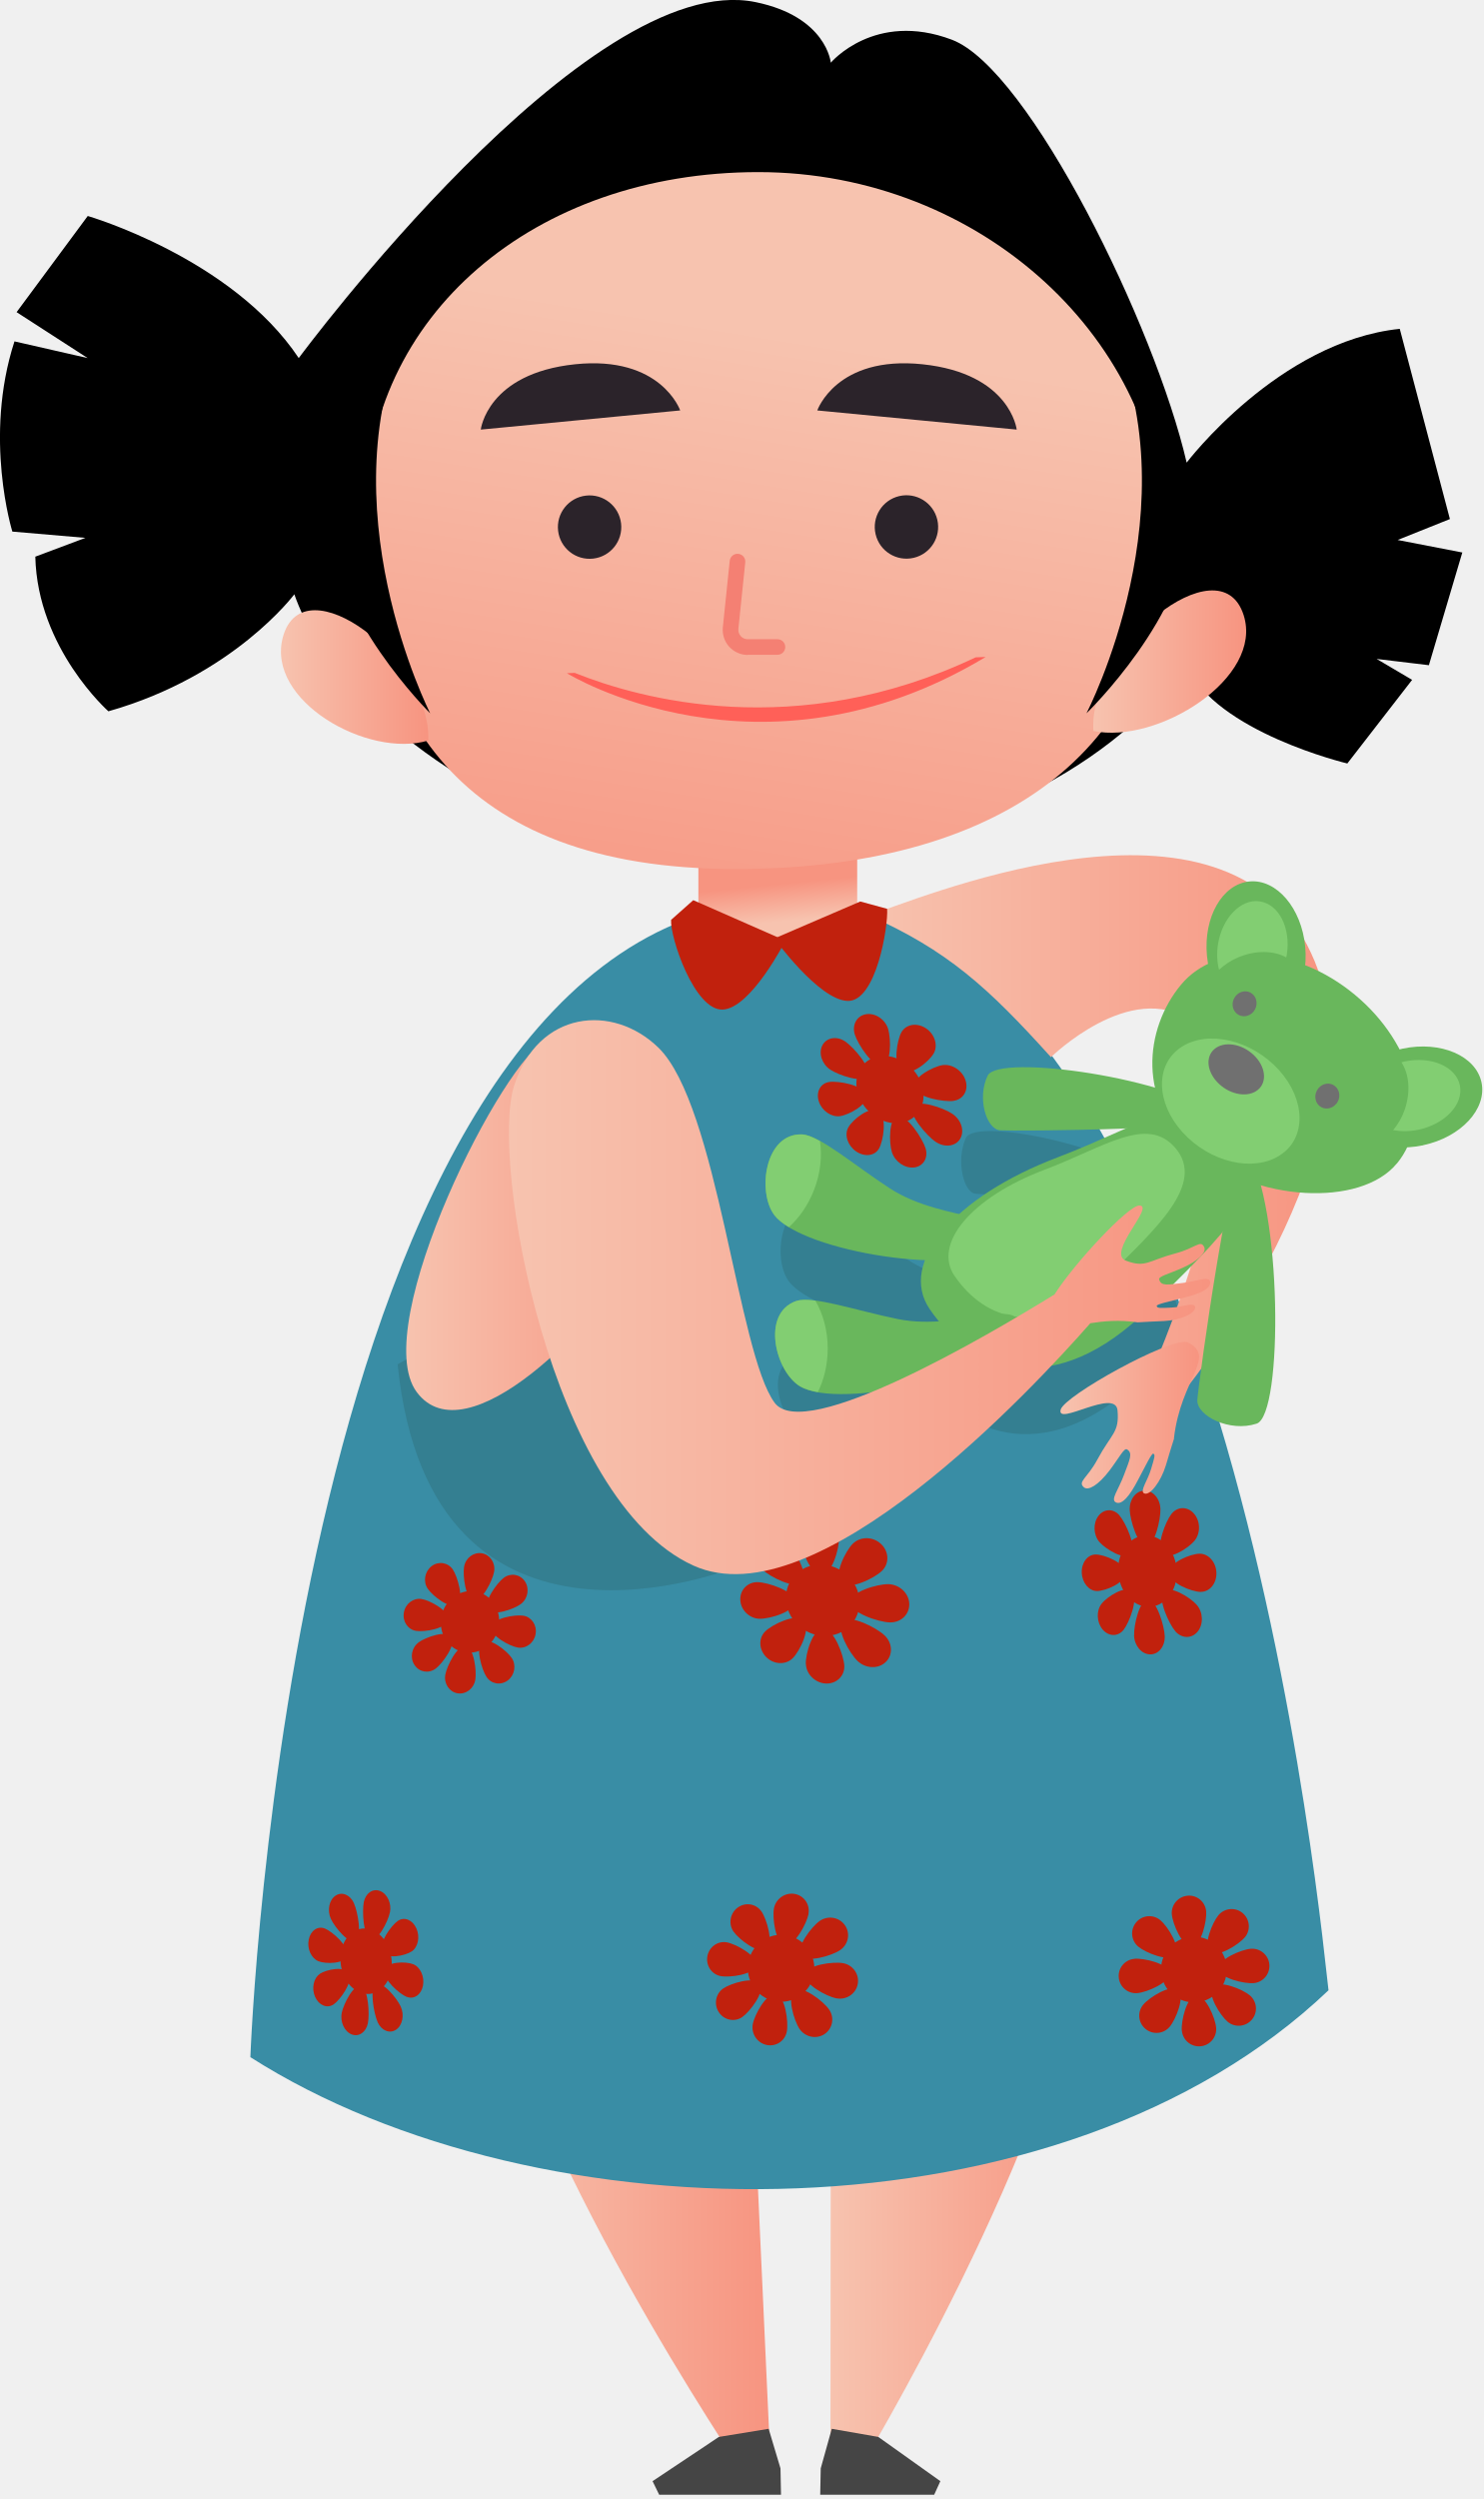
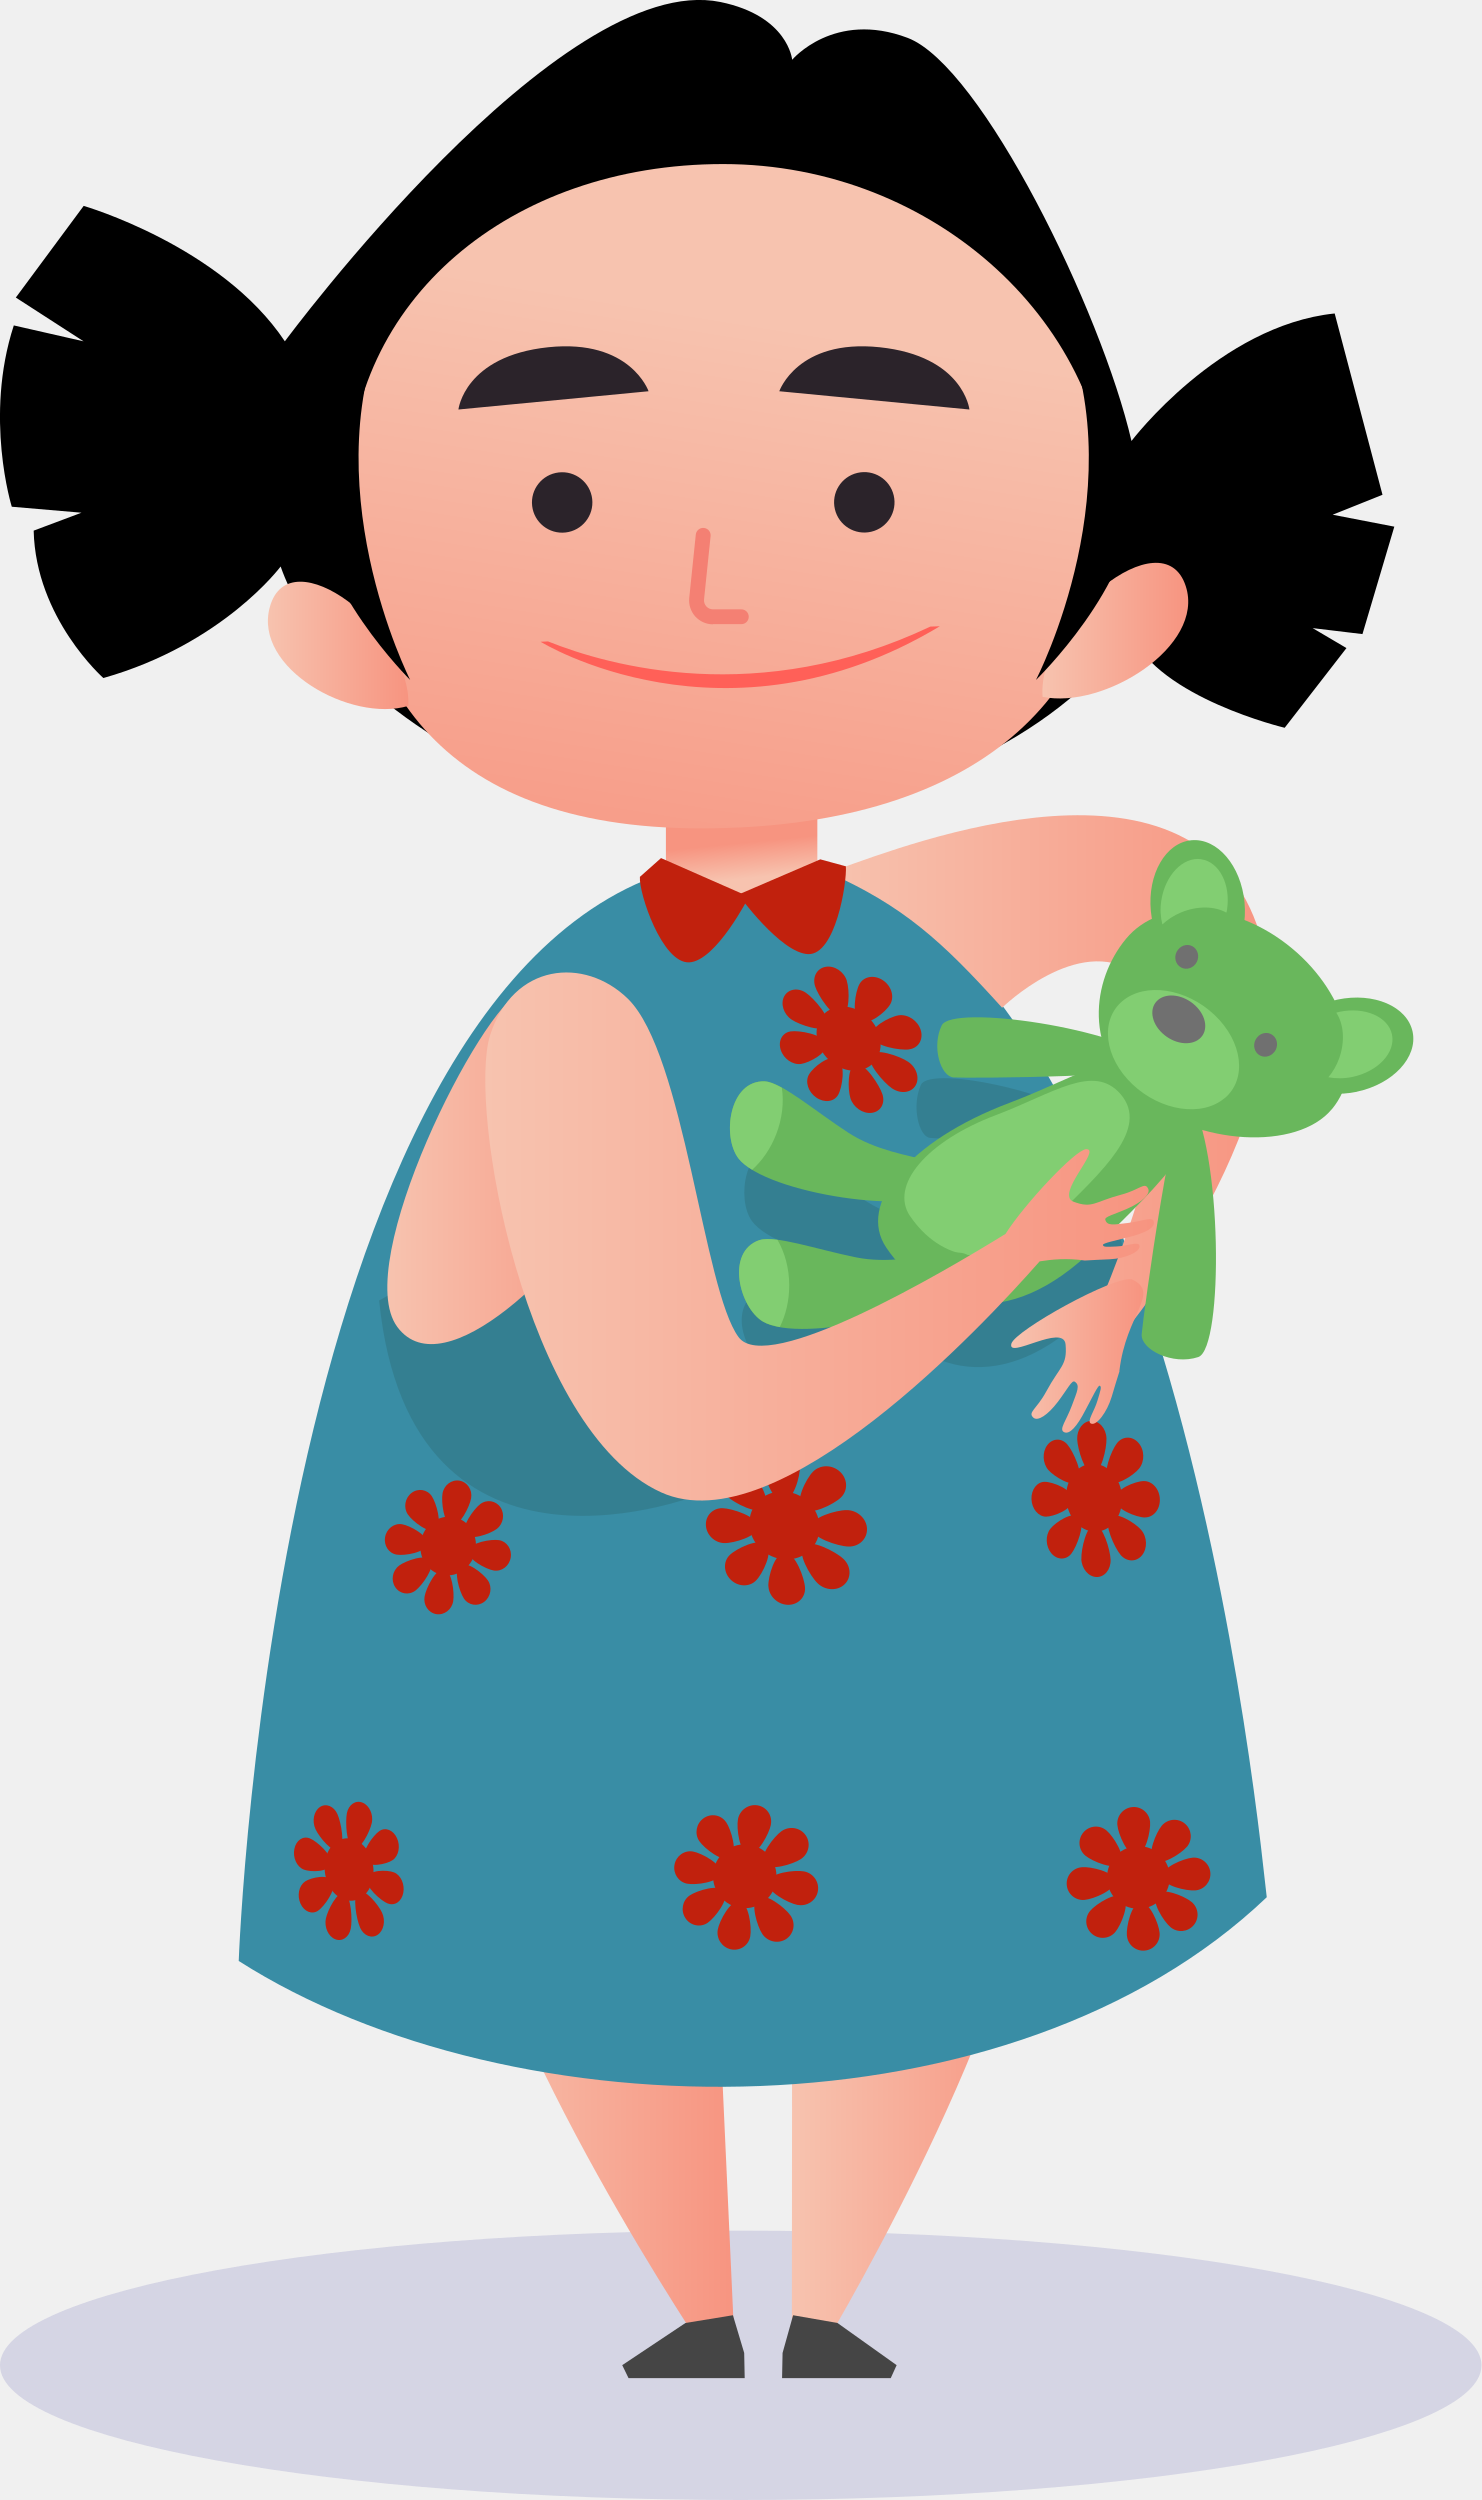
- <svg xmlns="http://www.w3.org/2000/svg" width="168" height="283" viewBox="0 0 168 283" fill="none">
-   <g clip-path="url(#clip0_1_27621)">
-     <path d="M123.16 217.8C120.03 242.32 97.13 280 97.13 280H94.07L94.12 217.18L123.16 217.79V217.8Z" fill="url(#paint0_linear_1_27621)" />
-     <path d="M54.54 218.48C58.86 242.73 84.15 280.01 84.15 280.01H87.33L84.49 217.88L54.55 218.49L54.54 218.48Z" fill="url(#paint1_linear_1_27621)" />
+ <svg xmlns="http://www.w3.org/2000/svg" width="176" height="297" viewBox="0 0 176 297" fill="none">
+   <g style="mix-blend-mode:multiply">
+     <path fill-rule="evenodd" clip-rule="evenodd" d="M88 265C136.603 265 176 272.167 176 281C176 289.833 136.603 297 88 297C39.398 297 0 289.841 0 281C0 272.159 39.398 265 88 265Z" fill="#E2E2F2" />
+   </g>
+   <g clip-path="url(#clip0_1526_1343)">
+     <path d="M123.16 217.8C120.03 242.32 97.13 280 97.13 280H94.07L94.12 217.18L123.16 217.79V217.8Z" fill="url(#paint0_linear_1526_1343)" />
+     <path d="M54.54 218.48C58.86 242.73 84.15 280.01 84.15 280.01H87.33L84.49 217.88L54.55 218.49L54.54 218.48Z" fill="url(#paint1_linear_1526_1343)" />
    <path d="M28.36 232.97C28.36 232.97 32.85 107.88 86.03 102.16C139.21 96.44 150.07 223.01 150.49 225.39C120.2 254.27 61.03 253.79 28.37 232.97H28.36Z" fill="#398DA5" />
    <path d="M127.56 135.63C125.06 136.61 122.29 137.83 119.21 138.89C107.24 143.02 100.8 150.4 104.46 155.66C109.48 162.84 118.99 166.28 129.55 155.77C131.13 154.2 132.73 152.64 134.22 151.11C132.44 143.98 129.99 138.2 127.55 135.63H127.56Z" fill="#347F91" />
    <path d="M131.53 134.56C127.73 130.16 110.52 126.38 109.4 128.89C108.27 131.41 109.15 135.01 110.47 135.18C111.79 135.35 133.02 136.28 131.53 134.55V134.56Z" fill="#347F91" />
    <path d="M113.85 149.49C110.6 152.67 92.47 149.37 89.34 145.08C87.43 142.46 88.48 135.72 92.72 136.01C94.67 136.14 98.53 139.68 102.5 142.44C108.66 146.7 117.96 145.46 113.84 149.49H113.85Z" fill="#347F91" />
    <path d="M115.01 153.78C113.94 158.2 96.82 165.02 91.89 163.04C88.88 161.83 86.2 155.57 89.95 153.56C91.67 152.64 96.82 153.6 101.65 153.82C109.13 154.17 116.36 148.19 115.01 153.78Z" fill="#347F91" />
    <path d="M83.53 177.39C83.53 177.39 48.8 191.67 45.04 154.5L65.92 142.81L83.53 177.4V177.39Z" fill="#347F91" />
    <path d="M138.96 222.72C138.78 220.67 136.97 219.15 134.92 219.33C132.87 219.51 131.35 221.31 131.53 223.36C131.7 225.41 133.51 226.93 135.56 226.75C137.61 226.57 139.13 224.77 138.95 222.72H138.96Z" fill="#C1210D" />
    <path d="M136.63 216.45C136.54 215.38 135.59 214.58 134.52 214.68C133.45 214.78 132.65 215.72 132.74 216.79C132.83 217.87 133.94 220.51 135.01 220.41C136.09 220.32 136.72 217.52 136.63 216.45Z" fill="#C1210D" />
    <path d="M133.88 229.96C133.97 231.03 134.92 231.83 135.99 231.73C137.06 231.64 137.86 230.69 137.76 229.62C137.67 228.54 136.56 225.9 135.49 226C134.42 226.09 133.78 228.88 133.87 229.96H133.88Z" fill="#C1210D" />
    <path d="M142.01 224.58C143.08 224.49 143.88 223.54 143.79 222.47C143.7 221.4 142.75 220.6 141.68 220.69C140.6 220.78 137.96 221.89 138.06 222.96C138.15 224.03 140.94 224.67 142.02 224.58H142.01Z" fill="#C1210D" />
    <path d="M128.5 221.83C127.43 221.92 126.63 222.87 126.73 223.94C126.82 225.01 127.77 225.81 128.84 225.71C129.92 225.62 132.55 224.51 132.46 223.44C132.37 222.37 129.58 221.73 128.5 221.82V221.83Z" fill="#C1210D" />
    <path d="M139.06 228.95C139.89 229.65 141.12 229.53 141.81 228.71C142.51 227.89 142.4 226.66 141.57 225.96C140.75 225.27 138.1 224.18 137.4 225.01C136.71 225.83 138.23 228.26 139.06 228.95Z" fill="#C1210D" />
    <path d="M131.45 217.46C130.63 216.76 129.39 216.87 128.7 217.7C128.01 218.52 128.11 219.75 128.94 220.45C129.77 221.14 132.42 222.23 133.11 221.4C133.8 220.57 132.28 218.15 131.45 217.46Z" fill="#C1210D" />
    <path d="M129.51 227.01C128.81 227.84 128.92 229.06 129.75 229.76C130.57 230.45 131.81 230.35 132.5 229.52C133.19 228.7 134.28 226.05 133.45 225.35C132.63 224.66 130.2 226.18 129.51 227.01Z" fill="#C1210D" />
    <path d="M141.01 219.4C141.7 218.57 141.59 217.35 140.77 216.65C139.95 215.96 138.72 216.06 138.02 216.89C137.33 217.71 136.24 220.36 137.06 221.06C137.89 221.75 140.31 220.23 141 219.4H141.01Z" fill="#C1210D" />
    <path d="M44.29 223.24C44.68 221.29 43.73 219.2 42.17 218.57C40.62 217.94 39.03 219.01 38.65 220.96C38.26 222.91 39.21 225.01 40.76 225.63C42.32 226.26 43.89 225.19 44.29 223.24Z" fill="#C1210D" />
    <path d="M44.17 216.59C44.38 215.57 43.88 214.47 43.06 214.15C42.25 213.82 41.42 214.38 41.21 215.4C41.01 216.42 41.15 219.27 41.96 219.6C42.77 219.93 43.95 217.61 44.16 216.59H44.17Z" fill="#C1210D" />
    <path d="M38.71 227.93C38.51 228.95 39 230.05 39.82 230.38C40.63 230.71 41.46 230.15 41.67 229.13C41.88 228.11 41.73 225.26 40.91 224.93C40.1 224.6 38.92 226.92 38.71 227.94V227.93Z" fill="#C1210D" />
    <path d="M46.07 226.13C46.89 226.46 47.71 225.9 47.91 224.88C48.11 223.86 47.62 222.76 46.81 222.44C45.99 222.11 43.76 222.11 43.56 223.13C43.35 224.15 45.25 225.81 46.07 226.14V226.13Z" fill="#C1210D" />
    <path d="M36.81 218.4C35.99 218.07 35.17 218.63 34.97 219.66C34.76 220.68 35.26 221.77 36.07 222.1C36.89 222.43 39.12 222.43 39.32 221.41C39.53 220.39 37.63 218.73 36.81 218.4Z" fill="#C1210D" />
    <path d="M42.78 229.01C43.21 229.97 44.15 230.34 44.87 229.85C45.59 229.36 45.83 228.19 45.39 227.23C44.96 226.28 43.28 224.26 42.56 224.74C41.84 225.23 42.35 228.04 42.78 229V229.01Z" fill="#C1210D" />
    <path d="M40.09 215.52C39.66 214.56 38.72 214.19 38 214.68C37.28 215.17 37.04 216.34 37.48 217.3C37.91 218.26 39.59 220.27 40.31 219.79C41.03 219.3 40.53 216.49 40.09 215.53V215.52Z" fill="#C1210D" />
    <path d="M36.23 223.54C35.5 224.03 35.27 225.2 35.7 226.15C36.13 227.11 37.07 227.48 37.79 226.99C38.51 226.5 39.98 224.49 39.55 223.53C39.12 222.57 36.94 223.04 36.22 223.53L36.23 223.54Z" fill="#C1210D" />
    <path d="M46.64 220.99C47.36 220.5 47.6 219.33 47.16 218.37C46.73 217.41 45.79 217.03 45.07 217.53C44.34 218.02 42.87 220.03 43.3 220.99C43.73 221.95 45.91 221.48 46.63 220.99H46.64Z" fill="#C1210D" />
    <path d="M56.49 184.2C56.82 182.29 55.63 180.51 53.83 180.22C52.04 179.93 50.31 181.23 49.99 183.14C49.66 185.04 50.85 186.83 52.64 187.12C54.43 187.42 56.15 186.11 56.49 184.2Z" fill="#C1210D" />
    <path d="M55.97 177.99C56.14 176.99 55.52 176.06 54.58 175.9C53.64 175.75 52.74 176.43 52.57 177.43C52.4 178.43 52.73 181.08 53.66 181.23C54.6 181.39 55.8 178.98 55.97 177.99Z" fill="#C1210D" />
    <path d="M50.44 189.67C50.27 190.67 50.89 191.6 51.83 191.76C52.77 191.91 53.67 191.23 53.84 190.23C54.01 189.23 53.69 186.58 52.75 186.43C51.81 186.27 50.61 188.67 50.44 189.67Z" fill="#C1210D" />
    <path d="M58.66 186.58C59.6 186.73 60.5 186.05 60.67 185.05C60.85 184.06 60.22 183.12 59.29 182.97C58.36 182.82 55.83 183.24 55.66 184.23C55.49 185.23 57.73 186.43 58.67 186.58H58.66Z" fill="#C1210D" />
    <path d="M47.76 181.08C46.82 180.93 45.92 181.61 45.75 182.61C45.57 183.61 46.19 184.54 47.13 184.69C48.07 184.85 50.59 184.43 50.76 183.43C50.93 182.44 48.7 181.23 47.76 181.08Z" fill="#C1210D" />
    <path d="M55.11 189.9C55.65 190.72 56.73 190.89 57.52 190.3C58.31 189.7 58.51 188.56 57.96 187.75C57.42 186.94 55.41 185.36 54.62 185.95C53.83 186.55 54.57 189.09 55.11 189.9Z" fill="#C1210D" />
    <path d="M51.3 177.75C50.76 176.94 49.68 176.76 48.89 177.36C48.11 177.96 47.9 179.1 48.45 179.91C48.99 180.73 51.01 182.3 51.79 181.71C52.58 181.11 51.84 178.57 51.3 177.75Z" fill="#C1210D" />
    <path d="M47.4 186.01C46.61 186.61 46.41 187.75 46.96 188.56C47.5 189.38 48.58 189.55 49.37 188.95C50.15 188.35 51.71 186.19 51.16 185.37C50.62 184.55 48.19 185.41 47.4 186V186.01Z" fill="#C1210D" />
    <path d="M59.01 181.64C59.8 181.04 60 179.9 59.46 179.08C58.91 178.27 57.84 178.09 57.05 178.69C56.26 179.29 54.72 181.46 55.25 182.27C55.8 183.09 58.23 182.23 59.01 181.64Z" fill="#C1210D" />
    <path d="M92.18 223.59C92.57 221.5 91.17 219.52 89.11 219.16C87.07 218.81 85.14 220.18 84.77 222.22C84.4 224.25 85.73 226.22 87.75 226.62C89.8 227.03 91.8 225.68 92.19 223.59H92.18Z" fill="#C1210D" />
    <path d="M91.58 216.75C91.78 215.66 91.06 214.64 89.97 214.47C88.89 214.31 87.87 215.05 87.67 216.12C87.47 217.2 87.84 220.07 88.92 220.25C89.99 220.44 91.38 217.84 91.59 216.75H91.58Z" fill="#C1210D" />
    <path d="M85.27 229.24C85.08 230.31 85.77 231.35 86.83 231.58C87.9 231.81 88.93 231.13 89.13 230.05C89.33 228.97 88.96 226.07 87.88 225.86C86.82 225.65 85.46 228.18 85.27 229.24Z" fill="#C1210D" />
    <path d="M94.75 226.3C95.87 226.52 96.96 225.79 97.16 224.69C97.37 223.59 96.62 222.52 95.5 222.32C94.38 222.12 91.42 222.5 91.21 223.59C91.01 224.68 93.63 226.09 94.75 226.31V226.3Z" fill="#C1210D" />
    <path d="M82.32 219.96C81.29 219.78 80.32 220.49 80.13 221.53C79.94 222.57 80.6 223.58 81.62 223.78C82.65 223.98 85.44 223.62 85.63 222.55C85.83 221.48 83.35 220.14 82.32 219.96Z" fill="#C1210D" />
    <path d="M90.57 229.77C91.21 230.7 92.46 230.96 93.39 230.36C94.32 229.74 94.56 228.49 93.91 227.56C93.27 226.63 90.92 224.81 90.01 225.42C89.1 226.04 89.95 228.85 90.57 229.77Z" fill="#C1210D" />
    <path d="M86.25 216.46C85.64 215.58 84.44 215.39 83.57 216.02C82.71 216.64 82.48 217.86 83.08 218.73C83.68 219.61 85.91 221.34 86.79 220.72C87.68 220.09 86.86 217.33 86.25 216.45V216.46Z" fill="#C1210D" />
    <path d="M81.92 225.19C81.06 225.79 80.84 226.99 81.43 227.88C82.02 228.78 83.21 229.02 84.07 228.43C84.94 227.83 86.68 225.57 86.08 224.67C85.47 223.77 82.79 224.59 81.92 225.19Z" fill="#C1210D" />
    <path d="M95.17 220.84C96.12 220.19 96.35 218.92 95.7 218.01C95.05 217.1 93.78 216.89 92.85 217.54C91.93 218.19 90.13 220.53 90.75 221.43C91.38 222.34 94.24 221.47 95.17 220.84Z" fill="#C1210D" />
    <path d="M133.3 177.93C133.23 175.67 131.64 173.86 129.8 173.89C127.98 173.92 126.58 175.73 126.66 177.94C126.74 180.14 128.26 181.94 130.08 181.96C131.92 181.99 133.37 180.19 133.3 177.93Z" fill="#C1210D" />
    <path d="M131.45 170.88C131.41 169.7 130.59 168.77 129.62 168.8C128.66 168.84 127.93 169.81 127.97 170.98C128.01 172.14 128.89 175.08 129.84 175.07C130.8 175.07 131.49 172.07 131.45 170.88Z" fill="#C1210D" />
    <path d="M128.46 185.2C128.5 186.36 129.3 187.32 130.26 187.35C131.22 187.38 131.97 186.47 131.94 185.3C131.9 184.13 131.01 181.16 130.05 181.15C129.09 181.14 128.42 184.05 128.47 185.2H128.46Z" fill="#C1210D" />
    <path d="M136.03 180.27C137.04 180.27 137.83 179.31 137.79 178.11C137.76 176.91 136.9 175.94 135.89 175.95C134.89 175.95 132.41 176.94 132.45 178.12C132.49 179.3 135.02 180.27 136.02 180.28L136.03 180.27Z" fill="#C1210D" />
    <path d="M124.11 176.04C123.19 176.04 122.49 176.98 122.54 178.11C122.58 179.24 123.35 180.17 124.26 180.18C125.18 180.18 127.51 179.27 127.47 178.11C127.43 176.95 125.04 176.03 124.11 176.04Z" fill="#C1210D" />
    <path d="M133.12 184.72C133.85 185.57 134.98 185.6 135.66 184.78C136.34 183.96 136.3 182.59 135.56 181.74C134.83 180.89 132.45 179.44 131.79 180.26C131.13 181.08 132.41 183.87 133.12 184.71V184.72Z" fill="#C1210D" />
    <path d="M126.81 171.61C126.12 170.81 125.05 170.84 124.42 171.68C123.8 172.5 123.85 173.81 124.53 174.62C125.22 175.42 127.47 176.8 128.11 175.99C128.76 175.16 127.51 172.43 126.81 171.62V171.61Z" fill="#C1210D" />
    <path d="M124.79 181.61C124.16 182.41 124.22 183.7 124.89 184.52C125.57 185.34 126.64 185.37 127.27 184.58C127.91 183.78 128.96 181.08 128.26 180.25C127.56 179.43 125.41 180.81 124.79 181.61Z" fill="#C1210D" />
    <path d="M135.33 174.46C136.02 173.6 135.98 172.22 135.23 171.39C134.5 170.57 133.36 170.59 132.69 171.46C132.02 172.32 130.94 175.12 131.65 175.94C132.37 176.77 134.66 175.3 135.33 174.46Z" fill="#C1210D" />
    <path d="M97.36 181.31C97.27 179.04 95.28 177.2 92.96 177.18C90.68 177.16 88.92 178.93 89.03 181.14C89.13 183.34 91.04 185.18 93.31 185.26C95.62 185.34 97.44 183.58 97.36 181.32V181.31Z" fill="#C1210D" />
    <path d="M95.04 174.21C94.99 173.03 93.96 172.07 92.74 172.08C91.54 172.09 90.61 173.04 90.66 174.21C90.71 175.37 91.81 178.34 93.01 178.35C94.22 178.37 95.08 175.4 95.03 174.21H95.04Z" fill="#C1210D" />
    <path d="M91.29 188.45C91.34 189.61 92.35 190.59 93.54 190.65C94.74 190.71 95.69 189.81 95.64 188.64C95.58 187.47 94.48 184.48 93.27 184.44C92.07 184.4 91.23 187.3 91.28 188.45H91.29Z" fill="#C1210D" />
    <path d="M100.79 183.73C102.05 183.77 103.04 182.82 103 181.62C102.96 180.42 101.88 179.42 100.62 179.4C99.36 179.38 96.26 180.29 96.31 181.47C96.36 182.65 99.53 183.7 100.79 183.73Z" fill="#C1210D" />
    <path d="M85.83 179.17C84.68 179.15 83.8 180.06 83.86 181.2C83.91 182.33 84.88 183.28 86.02 183.32C87.18 183.35 90.09 182.5 90.04 181.34C89.99 180.18 86.99 179.2 85.83 179.17Z" fill="#C1210D" />
    <path d="M97.14 188.1C98.05 188.97 99.48 189.03 100.32 188.23C101.17 187.43 101.12 186.06 100.19 185.19C99.27 184.32 96.29 182.8 95.46 183.6C94.64 184.41 96.23 187.22 97.13 188.09L97.14 188.1Z" fill="#C1210D" />
    <path d="M89.21 174.81C88.34 173.99 87 173.99 86.22 174.81C85.44 175.62 85.5 176.93 86.36 177.75C87.22 178.57 90.05 180.02 90.85 179.21C91.66 178.4 90.09 175.63 89.22 174.81H89.21Z" fill="#C1210D" />
    <path d="M86.68 184.75C85.89 185.53 85.96 186.83 86.81 187.67C87.66 188.51 89 188.57 89.79 187.79C90.59 187.01 91.91 184.33 91.03 183.49C90.16 182.65 87.46 183.97 86.68 184.75Z" fill="#C1210D" />
    <path d="M99.9 177.9C100.77 177.06 100.71 175.68 99.78 174.83C98.86 173.98 97.44 173.98 96.59 174.83C95.75 175.67 94.39 178.44 95.28 179.28C96.19 180.13 99.05 178.73 99.9 177.9Z" fill="#C1210D" />
    <path d="M104.43 122.88C103.77 120.76 101.58 119.31 99.58 119.62C97.6 119.93 96.55 121.85 97.2 123.91C97.85 125.96 99.97 127.43 101.95 127.17C103.96 126.91 105.09 124.99 104.43 122.88Z" fill="#C1210D" />
    <path d="M100.61 116.53C100.27 115.43 99.13 114.67 98.08 114.86C97.05 115.04 96.49 116.07 96.83 117.16C97.17 118.25 98.88 120.87 99.92 120.72C100.97 120.56 100.95 117.64 100.6 116.53H100.61Z" fill="#C1210D" />
    <path d="M101.03 130.47C101.37 131.55 102.49 132.33 103.54 132.21C104.6 132.09 105.18 131.11 104.84 130.02C104.49 128.93 102.77 126.27 101.72 126.41C100.67 126.54 100.69 129.39 101.03 130.47Z" fill="#C1210D" />
    <path d="M108.02 124.66C109.12 124.51 109.73 123.48 109.38 122.36C109.03 121.24 107.85 120.46 106.76 120.62C105.67 120.79 103.23 122.09 103.57 123.19C103.92 124.29 106.92 124.82 108.02 124.67V124.66Z" fill="#C1210D" />
    <path d="M93.93 122.53C92.93 122.68 92.41 123.66 92.75 124.72C93.08 125.78 94.16 126.53 95.15 126.4C96.16 126.26 98.45 125.04 98.12 123.96C97.78 122.88 94.94 122.38 93.93 122.53Z" fill="#C1210D" />
    <path d="M105.98 129.3C106.99 129.99 108.24 129.84 108.76 128.97C109.29 128.09 108.9 126.81 107.87 126.13C106.86 125.44 103.9 124.45 103.38 125.32C102.88 126.2 104.98 128.62 105.97 129.3H105.98Z" fill="#C1210D" />
    <path d="M95.74 117.94C94.78 117.29 93.63 117.49 93.16 118.37C92.7 119.24 93.08 120.47 94.03 121.12C94.99 121.77 97.8 122.72 98.28 121.85C98.77 120.97 96.7 118.59 95.74 117.94Z" fill="#C1210D" />
    <path d="M96.1 127.66C95.62 128.51 96.01 129.72 96.96 130.38C97.92 131.05 99.08 130.92 99.57 130.07C100.06 129.22 100.51 126.51 99.54 125.84C98.57 125.17 96.58 126.8 96.11 127.65L96.1 127.66Z" fill="#C1210D" />
    <path d="M105.76 119.31C106.29 118.39 105.89 117.11 104.87 116.44C103.85 115.78 102.63 115.98 102.11 116.9C101.6 117.81 101.14 120.62 102.12 121.28C103.12 121.95 105.24 120.22 105.75 119.32L105.76 119.31Z" fill="#C1210D" />
-     <path d="M72.82 140.93C67.73 150.15 52.77 165.16 47.2 157.64C41.63 150.12 57.23 119.49 61.96 117.82C66.69 116.15 81.73 124.78 72.82 140.93Z" fill="url(#paint2_linear_1_27621)" />
-     <path d="M97.1 87.26H79.11V103.98C84.53 107.46 91.67 107.46 97.1 103.98V87.26Z" fill="url(#paint3_linear_1_27621)" />
-     <path d="M98.38 103.64C103.02 102.32 137.61 87.16 148.03 106.95C158.55 126.94 135.33 156.11 134.18 157.47L130.78 154.58C130.78 154.58 144.83 122.45 134.89 115.59C128.07 110.88 119.05 119.72 119.05 119.72C111.9 111.79 107.31 107.62 98.39 103.65L98.38 103.64Z" fill="url(#paint4_linear_1_27621)" />
+     <path d="M72.82 140.93C67.73 150.15 52.77 165.16 47.2 157.64C41.63 150.12 57.23 119.49 61.96 117.82C66.69 116.15 81.73 124.78 72.82 140.93Z" fill="url(#paint2_linear_1526_1343)" />
+     <path d="M97.1 87.26H79.11V103.98C84.53 107.46 91.67 107.46 97.1 103.98V87.26Z" fill="url(#paint3_linear_1526_1343)" />
+     <path d="M98.38 103.64C103.02 102.32 137.61 87.16 148.03 106.95C158.55 126.94 135.33 156.11 134.18 157.47L130.78 154.58C130.78 154.58 144.83 122.45 134.89 115.59C128.07 110.88 119.05 119.72 119.05 119.72C111.9 111.79 107.31 107.62 98.39 103.65L98.38 103.64Z" fill="url(#paint4_linear_1526_1343)" />
    <path d="M112.37 141.29C109.21 144.56 91 141.82 87.74 137.63C85.75 135.07 86.59 128.31 90.85 128.46C92.8 128.53 96.77 131.96 100.82 134.59C107.1 138.66 116.36 137.14 112.37 141.29Z" fill="#69B75C" />
    <path d="M90.85 128.47C86.6 128.31 85.75 135.07 87.74 137.64C88.1 138.11 88.67 138.55 89.36 138.97C90.52 137.92 91.53 136.5 92.2 134.78C92.95 132.86 93.14 130.92 92.88 129.22C92.08 128.78 91.38 128.49 90.84 128.47H90.85Z" fill="#82CE72" />
    <path d="M105.3 148.23C101.77 143.04 108 135.53 119.87 131.04C129.5 127.4 136.38 122.2 140.95 127.51C145.96 133.33 137.71 140.66 130.15 148.15C119.43 158.77 110.13 155.33 105.29 148.22L105.3 148.23Z" fill="#69B75C" />
    <path d="M108.13 144.5C105.65 140.86 110.02 135.6 118.35 132.46C125.1 129.91 129.92 126.27 133.13 129.99C136.64 134.07 130.86 139.2 125.56 144.45C118.05 151.89 111.53 149.48 108.14 144.5H108.13Z" fill="#82CE72" />
    <path d="M92.91 282.52H105.82L106.52 280.98L99.49 275.97L94.22 275.05L92.97 279.53L92.91 282.52Z" fill="#454545" />
    <path d="M88.47 282.52H74.67L73.92 280.98L81.43 275.97L87.07 275.05L88.41 279.53L88.47 282.52Z" fill="#454545" />
    <path d="M114.92 151.38C113.18 155.58 95.2 159.72 90.64 157.01C87.85 155.35 86.17 148.75 90.19 147.34C92.03 146.69 96.98 148.42 101.72 149.38C109.06 150.87 117.13 146.06 114.93 151.38H114.92Z" fill="#69B75C" />
    <path d="M90.19 147.33C86.17 148.74 87.85 155.34 90.64 157C91.15 157.3 91.84 157.5 92.64 157.65C93.34 156.25 93.76 154.55 93.76 152.71C93.76 150.64 93.22 148.77 92.36 147.29C91.45 147.17 90.7 147.16 90.19 147.34V147.33Z" fill="#82CE72" />
    <path d="M141.25 130.32C145.23 136.3 145.4 160.21 142.35 161.22C139.3 162.23 135.52 160.33 135.63 158.52C135.75 156.71 139.68 127.97 141.25 130.32Z" fill="#69B75C" />
    <path d="M137.72 126.34C133.2 122.17 113.12 119.26 111.88 121.81C110.64 124.36 111.75 127.89 113.29 128C114.83 128.11 139.5 127.97 137.72 126.34Z" fill="#69B75C" />
    <path d="M158.23 131.77C162.35 126.79 160.21 118.23 153.46 112.64C146.71 107.05 137.89 106.55 133.77 111.53C129.65 116.5 128.71 124.89 135.46 130.48C142.21 136.07 154.1 136.75 158.22 131.77H158.23Z" fill="#69B75C" />
    <path d="M147.85 107.21C147.44 102.85 144.62 99.54 141.55 99.82C138.47 100.1 136.31 103.86 136.72 108.23C137.13 112.59 139.95 115.9 143.02 115.62C146.09 115.34 148.26 111.58 147.85 107.21Z" fill="#69B75C" />
    <path d="M161.21 129.69C165.49 128.78 168.45 125.6 167.82 122.58C167.18 119.56 163.2 117.85 158.91 118.75C154.62 119.66 151.66 122.84 152.3 125.87C152.93 128.89 156.92 130.6 161.21 129.7V129.69Z" fill="#69B75C" />
    <path d="M165.37 122.91C164.93 120.78 162.12 119.57 159.1 120.21C158.98 120.23 158.87 120.28 158.75 120.31C159.62 121.62 159.82 123.65 159.11 125.69C158.8 126.58 158.34 127.34 157.81 127.98C158.69 128.14 159.66 128.15 160.67 127.94C163.7 127.3 165.81 125.05 165.37 122.91Z" fill="#82CE72" />
    <path d="M142.69 102.08C144.85 102.38 146.23 105.06 145.77 108.08C145.76 108.2 145.72 108.31 145.69 108.42C144.33 107.65 142.28 107.58 140.3 108.4C139.43 108.76 138.7 109.26 138.09 109.82C137.87 108.96 137.81 108.01 137.96 107C138.42 103.98 140.53 101.77 142.69 102.07V102.08Z" fill="#82CE72" />
    <path d="M76.02 104.17C75.88 106.12 78.67 114.47 81.87 114.33C85.07 114.19 88.97 106.53 88.97 106.53L78.53 101.94L76.02 104.17Z" fill="#C1210D" />
    <path d="M100.49 102.92C100.63 104.87 99.26 113.49 95.99 113.35C92.72 113.21 87.71 106.28 87.71 106.28L97.45 102.09L100.49 102.92Z" fill="#C1210D" />
    <path d="M165.66 62.57L158.32 61.15L164.24 58.78L158.56 37.24C144.83 38.66 134.42 52.39 134.42 52.39C130.87 37.01 116.59 7.82 107.83 4.5C99.08 1.19 94.11 7.1 94.11 7.1C94.11 7.1 93.64 1.89 85.59 0.24C66.53 -3.68 33.84 40.55 33.84 40.55C26.27 29.19 9.94 24.46 9.94 24.46L1.88 35.35L9.93 40.55L1.64 38.66C-1.91 49.55 1.4 60.2 1.4 60.2L9.68 60.91L4 63.04C4.24 73.45 12.28 80.55 12.28 80.55C26.48 76.53 33.34 67.3 33.34 67.3C38.31 81.5 57.01 91.91 66.24 94.28L98.19 95.22C123.51 91.91 134.4 75.34 134.4 75.34C137.71 82.91 152.62 86.46 152.62 86.46L159.96 76.99L155.94 74.62L161.86 75.33L165.65 62.55L165.66 62.57Z" fill="black" />
-     <path d="M131.81 61.15C131.81 38.8 111.26 19.49 85.9 19.49C60.54 19.49 41.41 35.72 41.41 58.07C41.41 80.42 51.49 98.41 83.28 98.41C115.07 98.41 131.82 83.5 131.82 61.15H131.81Z" fill="url(#paint5_linear_1_27621)" />
-     <path d="M48.51 83.86C41.7 85.9 30.06 79.38 32.05 72.13C34.38 63.65 48.91 74.77 48.51 83.86Z" fill="url(#paint6_linear_1_27621)" />
-     <path d="M123.86 82.78C131.11 84.3 143.19 76.8 140.87 69.64C138.17 61.27 123.18 73.64 123.86 82.78Z" fill="url(#paint7_linear_1_27621)" />
+     <path d="M131.81 61.15C131.81 38.8 111.26 19.49 85.9 19.49C60.54 19.49 41.41 35.72 41.41 58.07C41.41 80.42 51.49 98.41 83.28 98.41C115.07 98.41 131.82 83.5 131.82 61.15H131.81Z" fill="url(#paint5_linear_1526_1343)" />
+     <path d="M48.51 83.86C41.7 85.9 30.06 79.38 32.05 72.13C34.38 63.65 48.91 74.77 48.51 83.86Z" fill="url(#paint6_linear_1526_1343)" />
+     <path d="M123.86 82.78C131.11 84.3 143.19 76.8 140.87 69.64C138.17 61.27 123.18 73.64 123.86 82.78Z" fill="url(#paint7_linear_1526_1343)" />
    <path d="M123.07 80.78C123.07 80.78 135.46 56.97 125.44 36.64C125.44 36.64 134.88 49.71 134.77 59.06C134.64 69.59 123.07 80.78 123.07 80.78Z" fill="black" />
    <path d="M48.73 80.78C48.73 80.78 36.63 56.97 46.42 36.64C46.42 36.64 37.2 49.71 37.31 59.06C37.44 69.59 48.73 80.78 48.73 80.78Z" fill="black" />
-     <path d="M134.11 146.96C136.05 146.49 137.21 145.87 137.08 145.16C136.95 144.45 135.79 145.07 133.98 145.29C132.29 145.49 131.53 145.67 131.31 144.91C131.19 144.54 132.36 144.29 133.97 143.57C135.76 142.77 136.68 141.83 136.41 141.23C136 140.35 135.43 141.34 133.19 141.93C130.04 142.76 129.8 143.61 127.55 142.77C125.27 141.91 130.93 136.49 129.04 136.52C127.78 136.55 121.74 143 119.45 146.59C111.82 151.3 91.14 163.43 87.75 158.86C83.57 153.24 81.3 125.18 74.58 118.64C69.42 113.62 60.95 114.41 58.23 122.97C55.51 131.53 62.34 169.94 78.54 177.29C92.48 183.62 116.96 157.3 123.51 149.85C124.96 149.62 126.74 149.44 128.88 149.75C129.64 149.69 130.78 149.66 131.88 149.6C133.72 149.51 135.5 148.71 135.38 148C135.27 147.42 133.97 148.03 132.67 148.08C131.47 148.13 131.06 148.18 131.03 147.89C131 147.69 132.53 147.37 134.13 146.96H134.11Z" fill="url(#paint8_linear_1_27621)" />
-     <path d="M133 162.89C132.74 163.65 132.41 164.82 132.07 165.93C131.51 167.79 130.26 169.42 129.61 169.12C129.07 168.86 130.01 167.68 130.39 166.36C130.75 165.14 130.91 164.73 130.64 164.62C130.46 164.54 129.75 166.02 128.93 167.56C127.97 169.43 127.07 170.47 126.41 170.14C125.76 169.82 126.67 168.79 127.34 166.98C127.97 165.29 128.35 164.56 127.67 164.14C127.34 163.92 126.8 165.05 125.68 166.53C124.44 168.16 123.29 168.86 122.78 168.43C122.04 167.78 123.14 167.45 124.3 165.3C125.93 162.28 126.81 162.25 126.59 159.72C126.36 157.15 119.63 161.57 120.15 159.63C120.59 158.05 132.32 151.54 134.46 151.98C137.94 153.62 133.76 156.04 132.98 162.89H133Z" fill="url(#paint9_linear_1_27621)" />
+     <path d="M134.11 146.96C136.05 146.49 137.21 145.87 137.08 145.16C136.95 144.45 135.79 145.07 133.98 145.29C132.29 145.49 131.53 145.67 131.31 144.91C131.19 144.54 132.36 144.29 133.97 143.57C135.76 142.77 136.68 141.83 136.41 141.23C136 140.35 135.43 141.34 133.19 141.93C130.04 142.76 129.8 143.61 127.55 142.77C125.27 141.91 130.93 136.49 129.04 136.52C127.78 136.55 121.74 143 119.45 146.59C111.82 151.3 91.14 163.43 87.75 158.86C83.57 153.24 81.3 125.18 74.58 118.64C69.42 113.62 60.95 114.41 58.23 122.97C55.51 131.53 62.34 169.94 78.54 177.29C92.48 183.62 116.96 157.3 123.51 149.85C124.96 149.62 126.74 149.44 128.88 149.75C129.64 149.69 130.78 149.66 131.88 149.6C133.72 149.51 135.5 148.71 135.38 148C135.27 147.42 133.97 148.03 132.67 148.08C131.47 148.13 131.06 148.18 131.03 147.89C131 147.69 132.53 147.37 134.13 146.96H134.11Z" fill="url(#paint8_linear_1526_1343)" />
+     <path d="M133 162.89C132.74 163.65 132.41 164.82 132.07 165.93C131.51 167.79 130.26 169.42 129.61 169.12C129.07 168.86 130.01 167.68 130.39 166.36C130.75 165.14 130.91 164.73 130.64 164.62C130.46 164.54 129.75 166.02 128.93 167.56C127.97 169.43 127.07 170.47 126.41 170.14C125.76 169.82 126.67 168.79 127.34 166.98C127.97 165.29 128.35 164.56 127.67 164.14C127.34 163.92 126.8 165.05 125.68 166.53C124.44 168.16 123.29 168.86 122.78 168.43C122.04 167.78 123.14 167.45 124.3 165.3C125.93 162.28 126.81 162.25 126.59 159.72C126.36 157.15 119.63 161.57 120.15 159.63C120.59 158.05 132.32 151.54 134.46 151.98C137.94 153.62 133.76 156.04 132.98 162.89H133Z" fill="url(#paint9_linear_1526_1343)" />
    <path d="M145.49 130.47C148.18 128.2 147.65 123.77 144.29 120.58C140.94 117.4 136.04 116.66 133.34 118.93C130.65 121.2 131.18 125.63 134.53 128.81C137.88 131.99 142.78 132.74 145.48 130.46L145.49 130.47Z" fill="#82CE72" />
    <path d="M142.5 123.41C143.58 122.51 143.36 120.74 142 119.46C140.64 118.18 138.66 117.88 137.58 118.79C136.5 119.69 136.72 121.46 138.08 122.74C139.44 124.02 141.42 124.32 142.5 123.41Z" fill="#707070" />
    <path d="M142.02 114.53C142.51 113.91 142.43 113.02 141.86 112.55C141.29 112.08 140.43 112.2 139.95 112.82C139.46 113.44 139.53 114.33 140.11 114.8C140.68 115.27 141.54 115.15 142.02 114.53Z" fill="#707070" />
    <path d="M151.39 124.98C151.88 124.36 151.81 123.48 151.23 123C150.66 122.53 149.81 122.65 149.32 123.27C148.83 123.89 148.9 124.78 149.47 125.25C150.04 125.72 150.9 125.6 151.38 124.98H151.39Z" fill="#707070" />
    <path d="M65.1 76.2L64.22 76.24C64.22 76.24 86.09 89.77 111.65 74.4L110.52 74.44C90.13 84.11 72.35 79.11 65.1 76.2Z" fill="#FF6058" />
    <path d="M84.7 74.15H88.07C88.56 74.15 88.95 73.76 88.95 73.27C88.95 72.78 88.56 72.39 88.07 72.39H84.7C84.39 72.39 84.11 72.26 83.91 72.04C83.71 71.81 83.61 71.52 83.64 71.22L84.42 63.69C84.47 63.2 84.12 62.77 83.63 62.72C83.15 62.67 82.71 63.02 82.66 63.51L81.88 71.04C81.8 71.84 82.06 72.63 82.59 73.23C83.13 73.82 83.89 74.17 84.69 74.17L84.7 74.15Z" fill="#F48073" />
-     <path d="M103.501 63.171C105.431 62.718 106.628 60.785 106.174 58.855C105.721 56.925 103.789 55.728 101.859 56.181C99.928 56.635 98.731 58.567 99.185 60.497C99.638 62.428 101.57 63.625 103.501 63.171Z" fill="#2B232A" />
-     <path d="M67.2 63.258C69.169 63.03 70.581 61.248 70.352 59.278C70.124 57.309 68.342 55.898 66.372 56.126C64.403 56.355 62.991 58.137 63.22 60.106C63.449 62.076 65.231 63.487 67.2 63.258Z" fill="#2B232A" />
+     <path d="M103.5 63.171C105.431 62.718 106.628 60.785 106.174 58.855C105.721 56.925 103.789 55.728 101.858 56.181C99.928 56.635 98.731 58.567 99.185 60.497C99.638 62.428 101.57 63.625 103.5 63.171Z" fill="#2B232A" />
+     <path d="M67.2 63.258C69.169 63.03 70.581 61.248 70.352 59.278C70.124 57.309 68.342 55.898 66.372 56.126C64.403 56.355 62.991 58.137 63.22 60.106C63.449 62.076 65.23 63.487 67.2 63.258Z" fill="#2B232A" />
    <path d="M115.17 48.65L92.58 46.48C92.58 46.48 94.74 40.24 104.48 41.25C114.45 42.29 115.17 48.65 115.17 48.65Z" fill="#2B232A" />
    <path d="M54.46 48.65L77.05 46.48C77.05 46.48 74.89 40.24 65.15 41.25C55.18 42.29 54.46 48.65 54.46 48.65Z" fill="#2B232A" />
  </g>
  <defs>
-     <linearGradient id="paint0_linear_1_27621" x1="94.06" y1="248.6" x2="123.16" y2="248.6" gradientUnits="userSpaceOnUse">
+     <linearGradient id="paint0_linear_1526_1343" x1="94.06" y1="248.6" x2="123.16" y2="248.6" gradientUnits="userSpaceOnUse">
      <stop stop-color="#F7C3AF" />
      <stop offset="1" stop-color="#F79480" />
    </linearGradient>
-     <linearGradient id="paint1_linear_1_27621" x1="54.54" y1="248.94" x2="87.32" y2="248.94" gradientUnits="userSpaceOnUse">
+     <linearGradient id="paint1_linear_1526_1343" x1="54.54" y1="248.94" x2="87.32" y2="248.94" gradientUnits="userSpaceOnUse">
      <stop stop-color="#F7C3AF" />
      <stop offset="1" stop-color="#F79480" />
    </linearGradient>
-     <linearGradient id="paint2_linear_1_27621" x1="46.01" y1="138.64" x2="75.58" y2="138.64" gradientUnits="userSpaceOnUse">
+     <linearGradient id="paint2_linear_1526_1343" x1="46.01" y1="138.64" x2="75.58" y2="138.64" gradientUnits="userSpaceOnUse">
      <stop stop-color="#F7C3AF" />
      <stop offset="1" stop-color="#F79480" />
    </linearGradient>
-     <linearGradient id="paint3_linear_1_27621" x1="88.98" y1="104.33" x2="88.56" y2="100.1" gradientUnits="userSpaceOnUse">
+     <linearGradient id="paint3_linear_1526_1343" x1="88.98" y1="104.33" x2="88.56" y2="100.1" gradientUnits="userSpaceOnUse">
      <stop stop-color="#F7C3AF" />
      <stop offset="1" stop-color="#F79480" />
    </linearGradient>
-     <linearGradient id="paint4_linear_1_27621" x1="98.38" y1="127.16" x2="150.76" y2="127.16" gradientUnits="userSpaceOnUse">
+     <linearGradient id="paint4_linear_1526_1343" x1="98.38" y1="127.16" x2="150.76" y2="127.16" gradientUnits="userSpaceOnUse">
      <stop stop-color="#F7C3AF" />
      <stop offset="1" stop-color="#F79480" />
    </linearGradient>
-     <linearGradient id="paint5_linear_1_27621" x1="90.11" y1="38.1" x2="77.82" y2="114.15" gradientUnits="userSpaceOnUse">
+     <linearGradient id="paint5_linear_1526_1343" x1="90.11" y1="38.1" x2="77.82" y2="114.15" gradientUnits="userSpaceOnUse">
      <stop stop-color="#F7C3AF" />
      <stop offset="1" stop-color="#F79480" />
    </linearGradient>
-     <linearGradient id="paint6_linear_1_27621" x1="31.83" y1="76.67" x2="48.52" y2="76.67" gradientUnits="userSpaceOnUse">
+     <linearGradient id="paint6_linear_1526_1343" x1="31.83" y1="76.67" x2="48.52" y2="76.67" gradientUnits="userSpaceOnUse">
      <stop stop-color="#F7C3AF" />
      <stop offset="1" stop-color="#F79480" />
    </linearGradient>
-     <linearGradient id="paint7_linear_1_27621" x1="123.84" y1="74.92" x2="141.16" y2="74.92" gradientUnits="userSpaceOnUse">
+     <linearGradient id="paint7_linear_1526_1343" x1="123.84" y1="74.92" x2="141.16" y2="74.92" gradientUnits="userSpaceOnUse">
      <stop stop-color="#F7C3AF" />
      <stop offset="1" stop-color="#F79480" />
    </linearGradient>
-     <linearGradient id="paint8_linear_1_27621" x1="57.63" y1="146.89" x2="137.08" y2="146.89" gradientUnits="userSpaceOnUse">
+     <linearGradient id="paint8_linear_1526_1343" x1="57.63" y1="146.89" x2="137.08" y2="146.89" gradientUnits="userSpaceOnUse">
      <stop stop-color="#F7C3AF" />
      <stop offset="1" stop-color="#F79480" />
    </linearGradient>
-     <linearGradient id="paint9_linear_1_27621" x1="120.14" y1="161.08" x2="135.84" y2="161.08" gradientUnits="userSpaceOnUse">
+     <linearGradient id="paint9_linear_1526_1343" x1="120.14" y1="161.08" x2="135.84" y2="161.08" gradientUnits="userSpaceOnUse">
      <stop stop-color="#F7C3AF" />
      <stop offset="1" stop-color="#F79480" />
    </linearGradient>
-     <clipPath id="clip0_1_27621">
+     <clipPath id="clip0_1526_1343">
      <rect width="167.9" height="282.52" fill="white" />
    </clipPath>
  </defs>
</svg>
